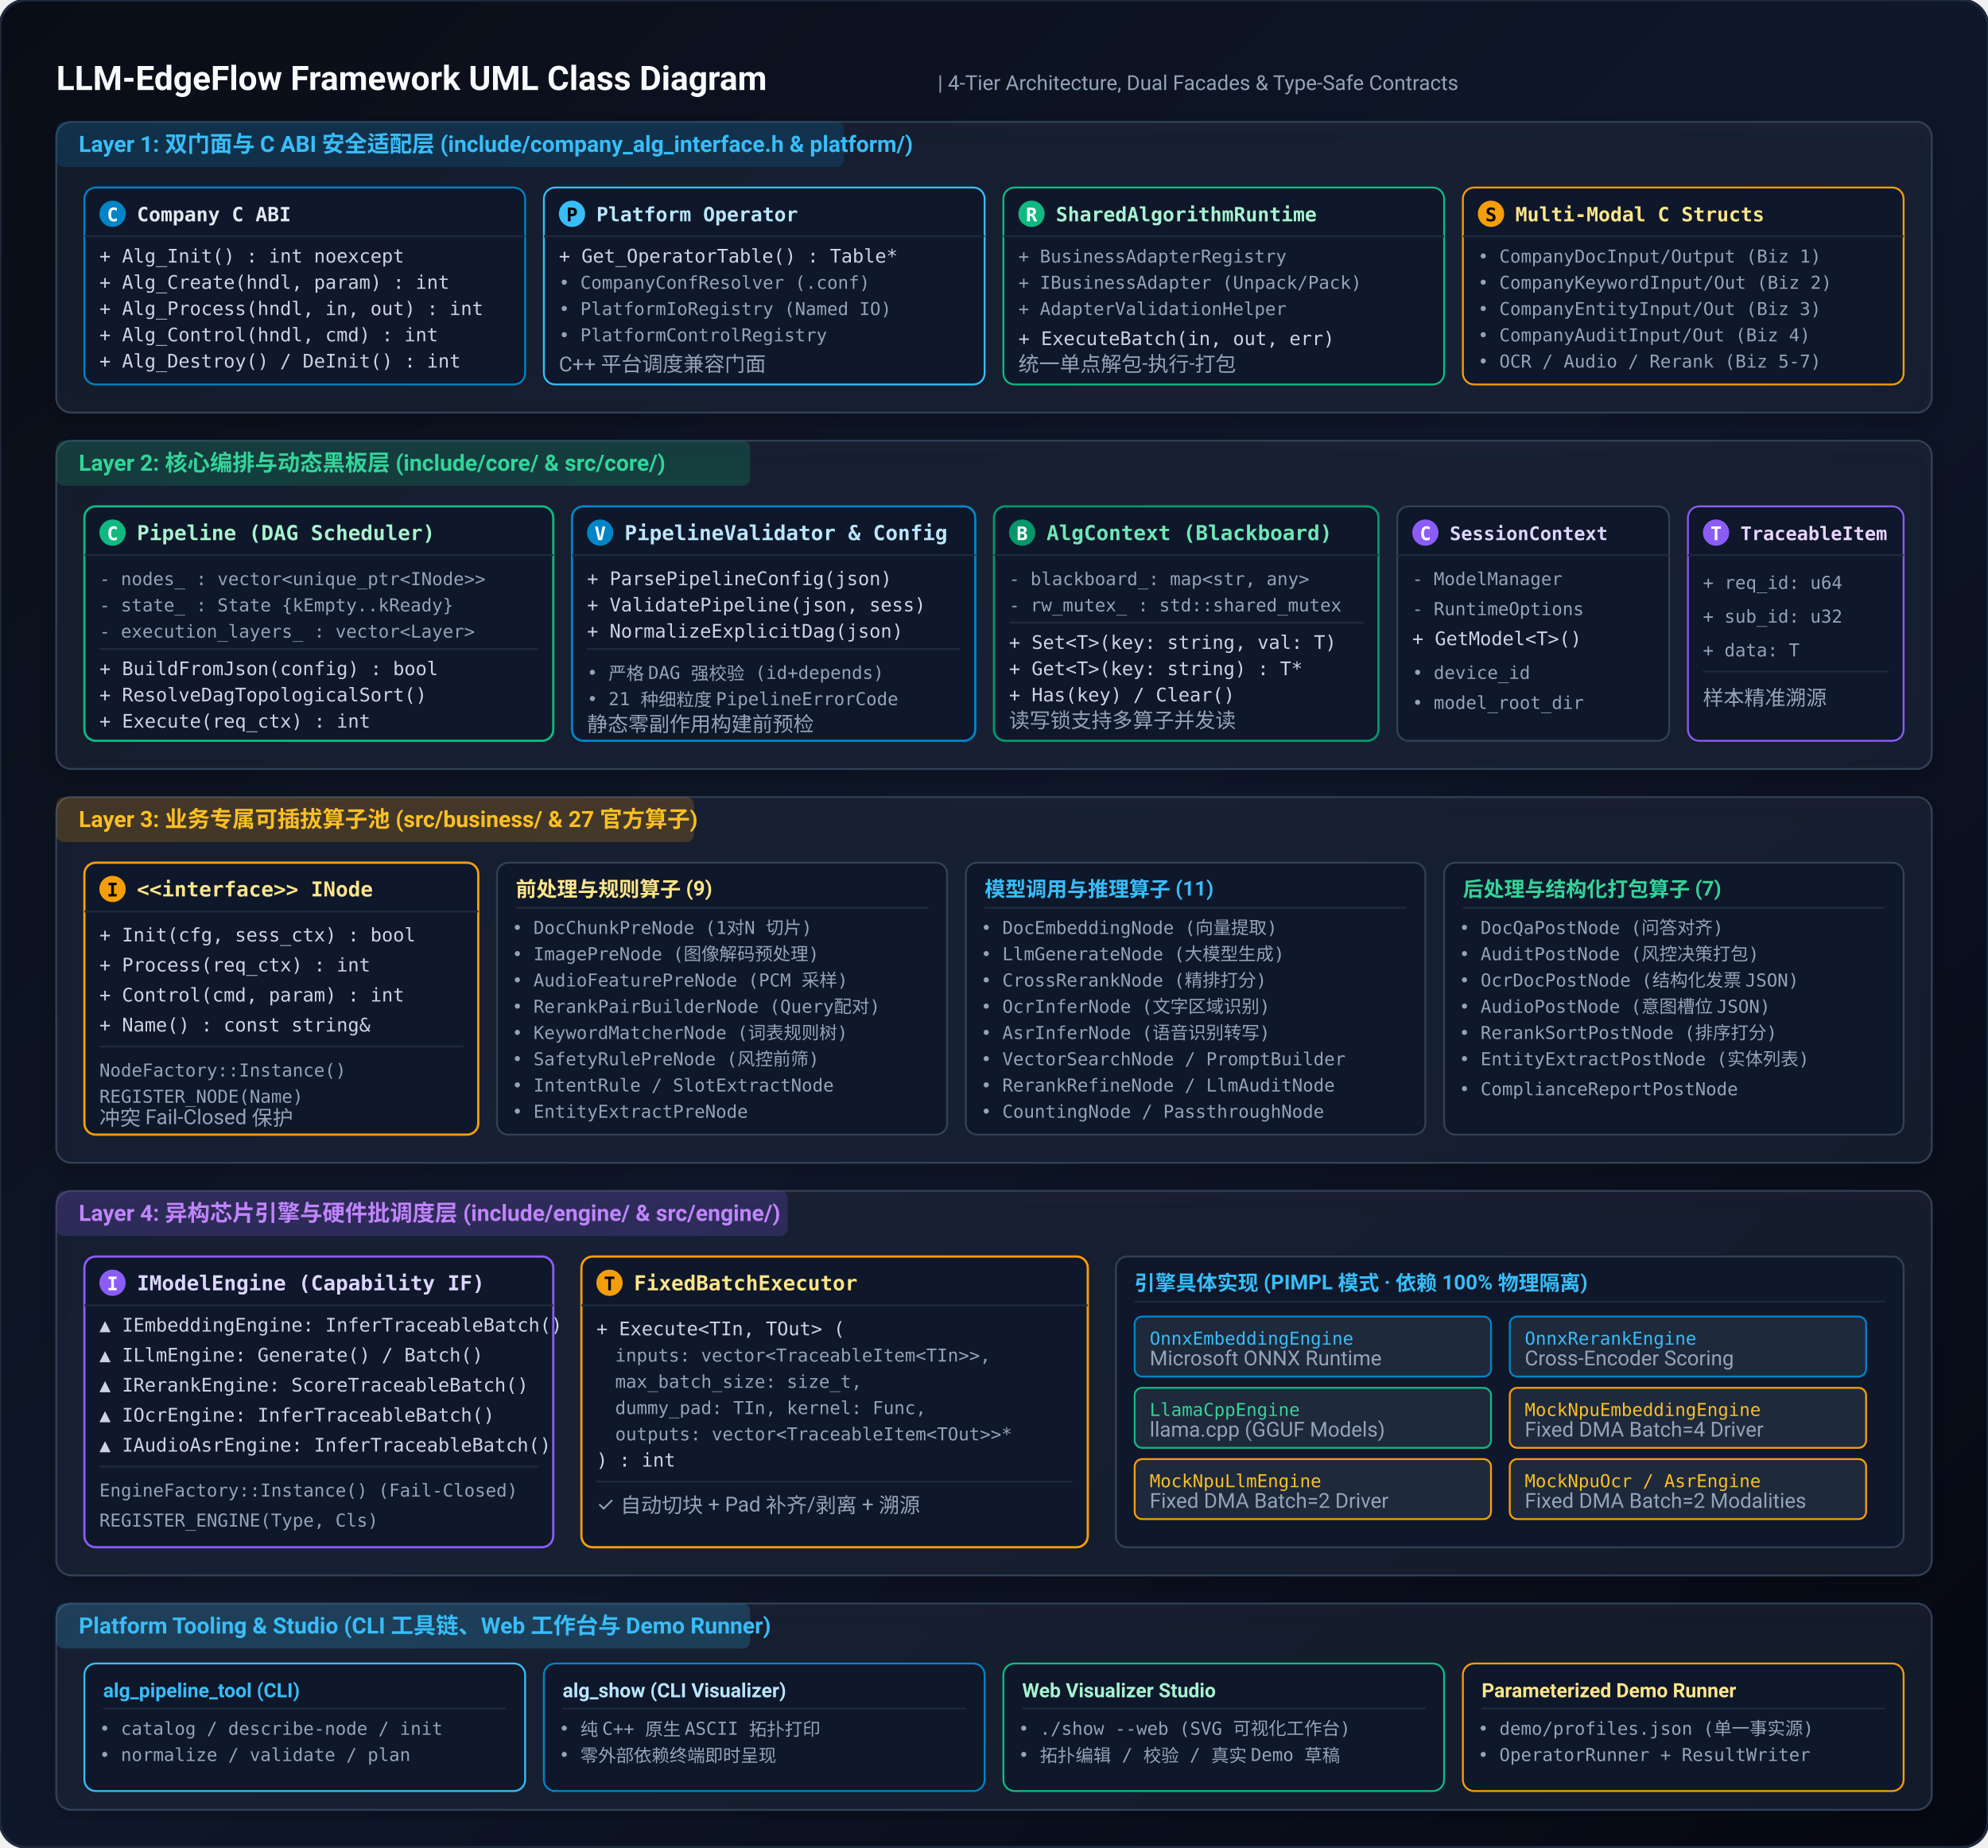
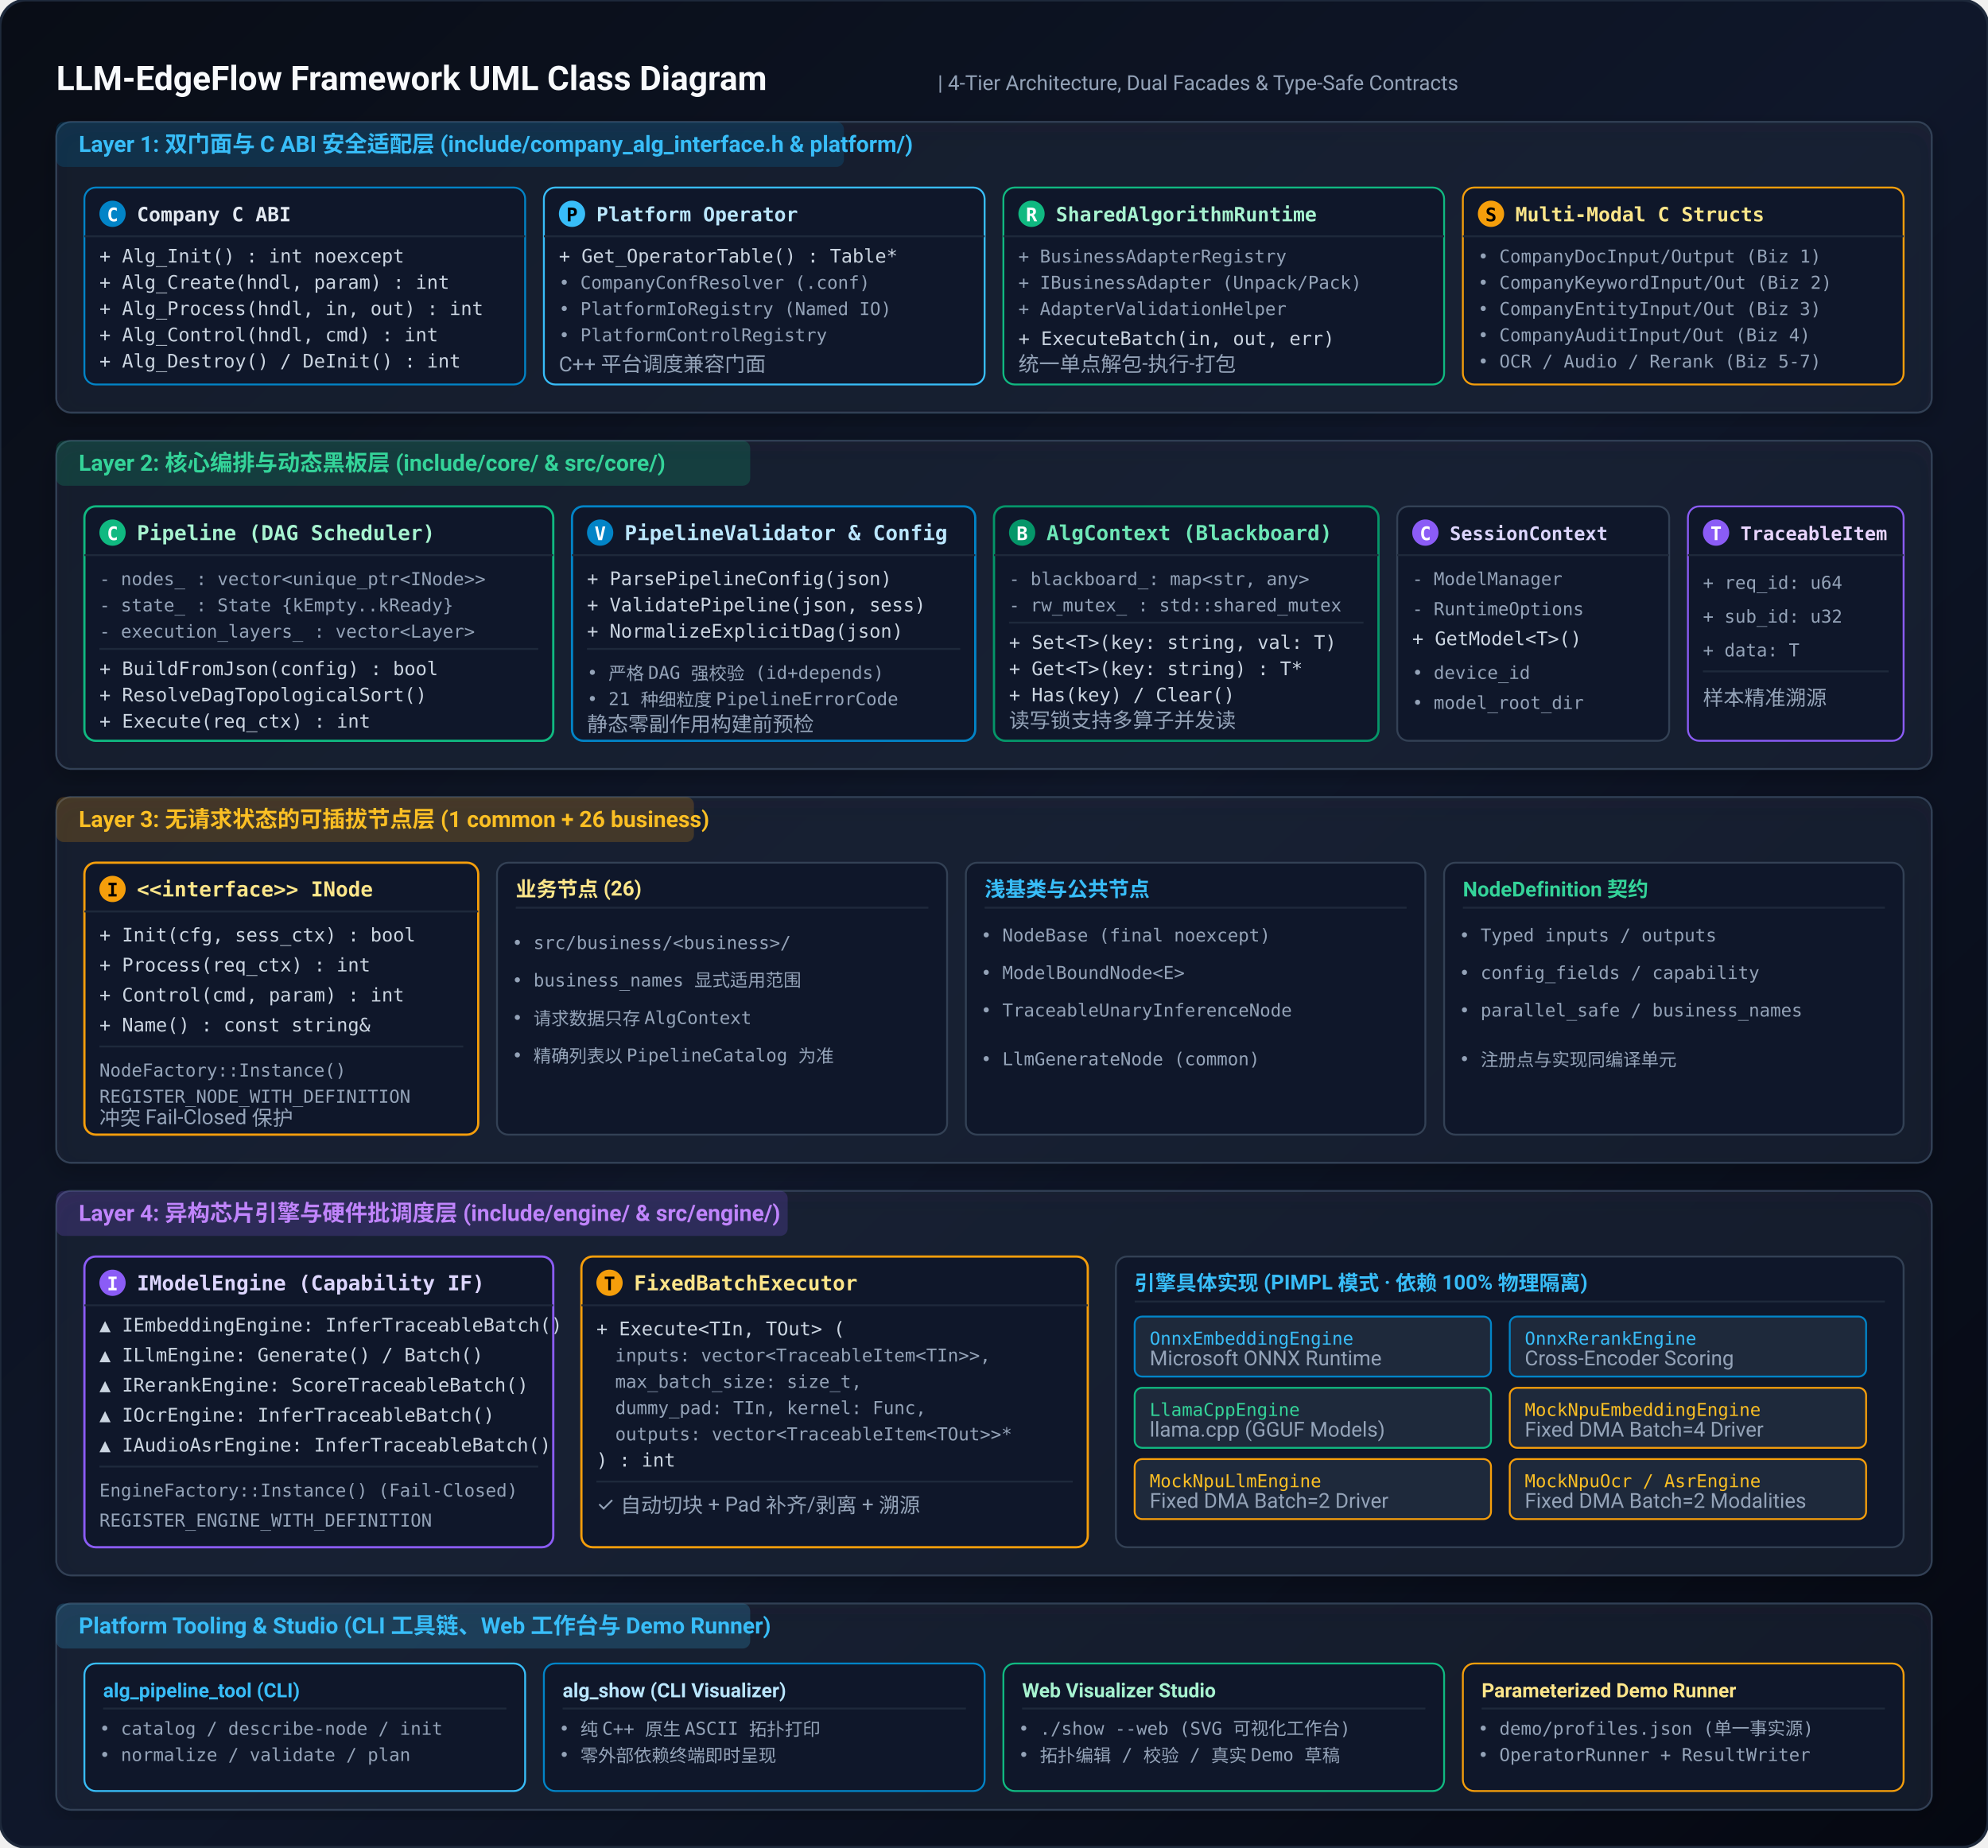
<svg xmlns="http://www.w3.org/2000/svg" viewBox="0 0 1060 985" width="100%" height="100%">
  <defs>
    <linearGradient id="puml-bg" x1="0%" y1="0%" x2="100%" y2="100%">
      <stop offset="0%" stop-color="#090D16" />
      <stop offset="50%" stop-color="#0F172A" />
      <stop offset="100%" stop-color="#050811" />
    </linearGradient>
    <linearGradient id="card-bg" x1="0%" y1="0%" x2="0%" y2="100%">
      <stop offset="0%" stop-color="#1E293B" stop-opacity="0.95" />
      <stop offset="100%" stop-color="#0F172A" stop-opacity="0.98" />
    </linearGradient>
    <filter id="puml-shadow" x="-5%" y="-5%" width="110%" height="110%">
      <feDropShadow dx="0" dy="4" stdDeviation="6" flood-color="#000" flood-opacity="0.4" />
    </filter>
    <style>
      .puml-title { font-family: -apple-system, BlinkMacSystemFont, 'Segoe UI', Roboto, sans-serif; font-weight: 700; }
      .puml-code { font-family: 'Fira Code', 'JetBrains Mono', Consolas, monospace; }
      .puml-text { font-family: -apple-system, BlinkMacSystemFont, 'Segoe UI', Roboto, sans-serif; font-size: 11px; fill: #94A3B8; }
      .puml-method { font-family: 'Fira Code', 'JetBrains Mono', Consolas, monospace; font-size: 10px; fill: #CBD5E1; }
      .puml-attr { font-family: 'Fira Code', 'JetBrains Mono', Consolas, monospace; font-size: 9.5px; fill: #94A3B8; }
      .tag-c { fill: #0284C7; font-weight: bold; }
      .tag-i { fill: #10B981; font-weight: bold; }
      .tag-s { fill: #F59E0B; font-weight: bold; }
      .tag-p { fill: #38BDF8; font-weight: bold; }
    </style>
  </defs>
  <rect width="1060" height="985" rx="14" fill="url(#puml-bg)" stroke="#1E293B" stroke-width="1.5" />
  <g transform="translate(30, 28)">
    <text x="0" y="20" class="puml-title" font-size="18" fill="#F8FAFC">LLM-EdgeFlow Framework UML Class Diagram</text>
    <text x="470" y="20" class="puml-text" font-size="12" fill="#64748B">|  4-Tier Architecture, Dual Facades &amp; Type-Safe Contracts</text>
  </g>
  <g transform="translate(30, 65)">
    <rect width="1000" height="155" rx="8" fill="#1E293B" fill-opacity="0.5" stroke="#334155" stroke-width="1" filter="url(#puml-shadow)" />
    <rect x="0" y="0" width="420" height="24" rx="4" fill="#0284C7" fill-opacity="0.2" />
    <text x="12" y="16" class="puml-title" font-size="12" fill="#38BDF8">Layer 1: 双门面与 C ABI 安全适配层 (include/company_alg_interface.h &amp; platform/)</text>
    <g transform="translate(15, 35)">
      <rect width="235" height="105" rx="6" fill="#0F172A" stroke="#0284C7" stroke-width="1" />
      <circle cx="15" cy="14" r="7" fill="#0284C7" />
      <text x="12" y="18" class="puml-code" font-size="10" fill="#FFF" font-weight="700">C</text>
      <text x="28" y="18" class="puml-code" font-size="10.5" font-weight="700" fill="#E2E8F0">Company C ABI</text>
      <line x1="0" y1="26" x2="235" y2="26" stroke="#1E293B" stroke-width="1" />
      <text x="8" y="40" class="puml-method">+ Alg_Init() : int noexcept</text>
      <text x="8" y="54" class="puml-method">+ Alg_Create(hndl, param) : int</text>
      <text x="8" y="68" class="puml-method">+ Alg_Process(hndl, in, out) : int</text>
      <text x="8" y="82" class="puml-method">+ Alg_Control(hndl, cmd) : int</text>
      <text x="8" y="96" class="puml-method">+ Alg_Destroy() / DeInit() : int</text>
    </g>
    <g transform="translate(260, 35)">
      <rect width="235" height="105" rx="6" fill="#0F172A" stroke="#38BDF8" stroke-width="1" />
      <circle cx="15" cy="14" r="7" fill="#38BDF8" />
      <text x="12" y="18" class="puml-code" font-size="10" fill="#000" font-weight="700">P</text>
      <text x="28" y="18" class="puml-code" font-size="10.5" font-weight="700" fill="#BAE6FD">Platform Operator</text>
      <line x1="0" y1="26" x2="235" y2="26" stroke="#1E293B" stroke-width="1" />
      <text x="8" y="40" class="puml-method">+ Get_OperatorTable() : Table*</text>
      <text x="8" y="54" class="puml-attr">• CompanyConfResolver (.conf)</text>
      <text x="8" y="68" class="puml-attr">• PlatformIoRegistry (Named IO)</text>
      <text x="8" y="82" class="puml-attr">• PlatformControlRegistry</text>
      <text x="8" y="98" class="puml-text" font-size="9" fill="#38BDF8">C++ 平台调度兼容门面</text>
    </g>
    <g transform="translate(505, 35)">
      <rect width="235" height="105" rx="6" fill="#0F172A" stroke="#10B981" stroke-width="1" />
      <circle cx="15" cy="14" r="7" fill="#10B981" />
      <text x="12" y="18" class="puml-code" font-size="10" fill="#FFF" font-weight="700">R</text>
      <text x="28" y="18" class="puml-code" font-size="10.5" font-weight="700" fill="#A7F3D0">SharedAlgorithmRuntime</text>
      <line x1="0" y1="26" x2="235" y2="26" stroke="#1E293B" stroke-width="1" />
      <text x="8" y="40" class="puml-attr">+ BusinessAdapterRegistry</text>
      <text x="8" y="54" class="puml-attr">+ IBusinessAdapter (Unpack/Pack)</text>
      <text x="8" y="68" class="puml-attr">+ AdapterValidationHelper</text>
      <text x="8" y="84" class="puml-method">+ ExecuteBatch(in, out, err)</text>
      <text x="8" y="98" class="puml-text" font-size="9" fill="#34D399">统一单点解包-执行-打包</text>
    </g>
    <g transform="translate(750, 35)">
      <rect width="235" height="105" rx="6" fill="#0F172A" stroke="#F59E0B" stroke-width="1" />
      <circle cx="15" cy="14" r="7" fill="#F59E0B" />
      <text x="12" y="18" class="puml-code" font-size="10" fill="#000" font-weight="700">S</text>
      <text x="28" y="18" class="puml-code" font-size="10.5" font-weight="700" fill="#FDE68A">Multi-Modal C Structs</text>
      <line x1="0" y1="26" x2="235" y2="26" stroke="#1E293B" stroke-width="1" />
      <text x="8" y="40" class="puml-attr">• CompanyDocInput/Output (Biz 1)</text>
      <text x="8" y="54" class="puml-attr">• CompanyKeywordInput/Out (Biz 2)</text>
      <text x="8" y="68" class="puml-attr">• CompanyEntityInput/Out (Biz 3)</text>
      <text x="8" y="82" class="puml-attr">• CompanyAuditInput/Out (Biz 4)</text>
      <text x="8" y="96" class="puml-attr">• OCR / Audio / Rerank (Biz 5-7)</text>
    </g>
  </g>
  <g transform="translate(30, 235)">
    <rect width="1000" height="175" rx="8" fill="#1E293B" fill-opacity="0.5" stroke="#334155" stroke-width="1" filter="url(#puml-shadow)" />
    <rect x="0" y="0" width="370" height="24" rx="4" fill="#10B981" fill-opacity="0.2" />
    <text x="12" y="16" class="puml-title" font-size="12" fill="#34D399">Layer 2: 核心编排与动态黑板层 (include/core/ &amp; src/core/)</text>
    <g transform="translate(15, 35)">
      <rect width="250" height="125" rx="6" fill="#0F172A" stroke="#10B981" stroke-width="1.2" />
      <circle cx="15" cy="14" r="7" fill="#10B981" />
      <text x="12" y="18" class="puml-code" font-size="10" fill="#FFF" font-weight="700">C</text>
      <text x="28" y="18" class="puml-code" font-size="11" font-weight="700" fill="#A7F3D0">Pipeline (DAG Scheduler)</text>
      <line x1="0" y1="26" x2="250" y2="26" stroke="#1E293B" stroke-width="1" />
      <text x="8" y="42" class="puml-attr">- nodes_ : vector&lt;unique_ptr&lt;INode&gt;&gt;</text>
      <text x="8" y="56" class="puml-attr">- state_ : State {kEmpty..kReady}</text>
      <text x="8" y="70" class="puml-attr">- execution_layers_ : vector&lt;Layer&gt;</text>
      <line x1="8" y1="76" x2="242" y2="76" stroke="#1E293B" stroke-width="1" />
      <text x="8" y="90" class="puml-method">+ BuildFromJson(config) : bool</text>
      <text x="8" y="104" class="puml-method">+ ResolveDagTopologicalSort()</text>
      <text x="8" y="118" class="puml-method">+ Execute(req_ctx) : int</text>
    </g>
    <g transform="translate(275, 35)">
      <rect width="215" height="125" rx="6" fill="#0F172A" stroke="#0284C7" stroke-width="1.2" />
      <circle cx="15" cy="14" r="7" fill="#0284C7" />
      <text x="12" y="18" class="puml-code" font-size="10" fill="#FFF" font-weight="700">V</text>
      <text x="28" y="18" class="puml-code" font-size="11" font-weight="700" fill="#BAE6FD">PipelineValidator &amp; Config</text>
      <line x1="0" y1="26" x2="215" y2="26" stroke="#1E293B" stroke-width="1" />
      <text x="8" y="42" class="puml-method">+ ParsePipelineConfig(json)</text>
      <text x="8" y="56" class="puml-method">+ ValidatePipeline(json, sess)</text>
      <text x="8" y="70" class="puml-method">+ NormalizeExplicitDag(json)</text>
      <line x1="8" y1="76" x2="207" y2="76" stroke="#1E293B" stroke-width="1" />
      <text x="8" y="92" class="puml-attr">• 严格 DAG 强校验 (id+depends)</text>
      <text x="8" y="106" class="puml-attr">• 21 种细粒度 PipelineErrorCode</text>
      <text x="8" y="120" class="puml-text" font-size="9" fill="#38BDF8">静态零副作用构建前预检</text>
    </g>
    <g transform="translate(500, 35)">
      <rect width="205" height="125" rx="6" fill="#0F172A" stroke="#059669" stroke-width="1.2" />
      <circle cx="15" cy="14" r="7" fill="#059669" />
      <text x="12" y="18" class="puml-code" font-size="10" fill="#FFF" font-weight="700">B</text>
      <text x="28" y="18" class="puml-code" font-size="11" font-weight="700" fill="#6EE7B7">AlgContext (Blackboard)</text>
      <line x1="0" y1="26" x2="205" y2="26" stroke="#1E293B" stroke-width="1" />
      <text x="8" y="42" class="puml-attr">- blackboard_: map&lt;str, any&gt;</text>
      <text x="8" y="56" class="puml-attr">- rw_mutex_ : std::shared_mutex</text>
      <line x1="8" y1="62" x2="197" y2="62" stroke="#1E293B" stroke-width="1" />
      <text x="8" y="76" class="puml-method">+ Set&lt;T&gt;(key: string, val: T)</text>
      <text x="8" y="90" class="puml-method">+ Get&lt;T&gt;(key: string) : T*</text>
      <text x="8" y="104" class="puml-method">+ Has(key) / Clear()</text>
      <text x="8" y="118" class="puml-text" font-size="9" fill="#10B981">读写锁支持多算子并发读</text>
    </g>
    <g transform="translate(715, 35)">
      <rect width="145" height="125" rx="6" fill="#0F172A" stroke="#334155" stroke-width="1" />
      <circle cx="15" cy="14" r="7" fill="#8B5CF6" />
      <text x="12" y="18" class="puml-code" font-size="10" fill="#FFF" font-weight="700">C</text>
      <text x="28" y="18" class="puml-code" font-size="10" font-weight="700" fill="#DDD6FE">SessionContext</text>
      <line x1="0" y1="26" x2="145" y2="26" stroke="#1E293B" stroke-width="1" />
      <text x="8" y="42" class="puml-attr">- ModelManager</text>
      <text x="8" y="58" class="puml-attr">- RuntimeOptions</text>
      <text x="8" y="74" class="puml-method">+ GetModel&lt;T&gt;()</text>
      <text x="8" y="92" class="puml-attr">• device_id</text>
      <text x="8" y="108" class="puml-attr">• model_root_dir</text>
    </g>
    <g transform="translate(870, 35)">
      <rect width="115" height="125" rx="6" fill="#0F172A" stroke="#8B5CF6" stroke-width="1" />
      <circle cx="15" cy="14" r="7" fill="#8B5CF6" />
      <text x="12" y="18" class="puml-code" font-size="10" fill="#FFF" font-weight="700">T</text>
      <text x="28" y="18" class="puml-code" font-size="10" font-weight="700" fill="#E9D5FF">TraceableItem</text>
      <line x1="0" y1="26" x2="115" y2="26" stroke="#1E293B" stroke-width="1" />
      <text x="8" y="44" class="puml-attr">+ req_id: u64</text>
      <text x="8" y="62" class="puml-attr">+ sub_id: u32</text>
      <text x="8" y="80" class="puml-attr">+ data: T</text>
      <line x1="8" y1="88" x2="107" y2="88" stroke="#1E293B" stroke-width="1" />
      <text x="8" y="106" class="puml-text" font-size="9" fill="#C084FC">样本精准溯源</text>
    </g>
  </g>
  <g transform="translate(30, 425)">
    <rect width="1000" height="195" rx="8" fill="#1E293B" fill-opacity="0.5" stroke="#334155" stroke-width="1" filter="url(#puml-shadow)" />
    <rect x="0" y="0" width="340" height="24" rx="4" fill="#F59E0B" fill-opacity="0.2" />
-     <text x="12" y="16" class="puml-title" font-size="12" fill="#FBBF24">Layer 3: 业务专属可插拔算子池 (src/business/ &amp; 27 官方算子)</text>
+     <text x="12" y="16" class="puml-title" font-size="12" fill="#FBBF24">Layer 3: 无请求状态的可插拔节点层 (1 common + 26 business)</text>
    <g transform="translate(15, 35)">
      <rect width="210" height="145" rx="6" fill="#0F172A" stroke="#F59E0B" stroke-width="1.2" />
      <circle cx="15" cy="14" r="7" fill="#F59E0B" />
      <text x="12" y="18" class="puml-code" font-size="10" fill="#000" font-weight="700">I</text>
      <text x="28" y="18" class="puml-code" font-size="11" font-weight="700" fill="#FDE68A">&lt;&lt;interface&gt;&gt; INode</text>
      <line x1="0" y1="26" x2="210" y2="26" stroke="#1E293B" stroke-width="1" />
      <text x="8" y="42" class="puml-method">+ Init(cfg, sess_ctx) : bool</text>
      <text x="8" y="58" class="puml-method">+ Process(req_ctx) : int</text>
      <text x="8" y="74" class="puml-method">+ Control(cmd, param) : int</text>
      <text x="8" y="90" class="puml-method">+ Name() : const string&amp;</text>
      <line x1="8" y1="98" x2="202" y2="98" stroke="#1E293B" stroke-width="1" />
      <text x="8" y="114" class="puml-attr" fill="#F59E0B">NodeFactory::Instance()</text>
-       <text x="8" y="128" class="puml-attr" fill="#94A3B8">REGISTER_NODE(Name)</text>
+       <text x="8" y="128" class="puml-attr" fill="#94A3B8">REGISTER_NODE_WITH_DEFINITION</text>
      <text x="8" y="140" class="puml-text" font-size="8.5" fill="#34D399">冲突 Fail-Closed 保护</text>
    </g>
    <g transform="translate(235, 35)">
      <rect width="240" height="145" rx="6" fill="#0F172A" stroke="#334155" stroke-width="1" />
-       <text x="10" y="18" class="puml-title" font-size="11" fill="#FDE68A">前处理与规则算子 (9)</text>
+       <text x="10" y="18" class="puml-title" font-size="11" fill="#FDE68A">业务节点 (26)</text>
      <line x1="10" y1="24" x2="230" y2="24" stroke="#1E293B" stroke-width="1" />
-       <text x="8" y="38" class="puml-attr">• DocChunkPreNode (1对N 切片)</text>
-       <text x="8" y="52" class="puml-attr">• ImagePreNode (图像解码预处理)</text>
-       <text x="8" y="66" class="puml-attr">• AudioFeaturePreNode (PCM 采样)</text>
-       <text x="8" y="80" class="puml-attr">• RerankPairBuilderNode (Query配对)</text>
-       <text x="8" y="94" class="puml-attr">• KeywordMatcherNode (词表规则树)</text>
-       <text x="8" y="108" class="puml-attr">• SafetyRulePreNode (风控前筛)</text>
-       <text x="8" y="122" class="puml-attr">• IntentRule / SlotExtractNode</text>
-       <text x="8" y="136" class="puml-attr">• EntityExtractPreNode</text>
+       <text x="8" y="46" class="puml-attr">• src/business/&lt;business&gt;/</text>
+       <text x="8" y="66" class="puml-attr">• business_names 显式适用范围</text>
+       <text x="8" y="86" class="puml-attr">• 请求数据只存 AlgContext</text>
+       <text x="8" y="106" class="puml-attr">• 精确列表以 PipelineCatalog 为准</text>
    </g>
    <g transform="translate(485, 35)">
      <rect width="245" height="145" rx="6" fill="#0F172A" stroke="#334155" stroke-width="1" />
-       <text x="10" y="18" class="puml-title" font-size="11" fill="#38BDF8">模型调用与推理算子 (11)</text>
+       <text x="10" y="18" class="puml-title" font-size="11" fill="#38BDF8">浅基类与公共节点</text>
      <line x1="10" y1="24" x2="235" y2="24" stroke="#1E293B" stroke-width="1" />
-       <text x="8" y="38" class="puml-attr">• DocEmbeddingNode (向量提取)</text>
-       <text x="8" y="52" class="puml-attr">• LlmGenerateNode (大模型生成)</text>
-       <text x="8" y="66" class="puml-attr">• CrossRerankNode (精排打分)</text>
-       <text x="8" y="80" class="puml-attr">• OcrInferNode (文字区域识别)</text>
-       <text x="8" y="94" class="puml-attr">• AsrInferNode (语音识别转写)</text>
-       <text x="8" y="108" class="puml-attr">• VectorSearchNode / PromptBuilder</text>
-       <text x="8" y="122" class="puml-attr">• RerankRefineNode / LlmAuditNode</text>
-       <text x="8" y="136" class="puml-attr">• CountingNode / PassthroughNode</text>
+       <text x="8" y="42" class="puml-attr">• NodeBase (final noexcept)</text>
+       <text x="8" y="62" class="puml-attr">• ModelBoundNode&lt;E&gt;</text>
+       <text x="8" y="82" class="puml-attr">• TraceableUnaryInferenceNode</text>
+       <text x="8" y="108" class="puml-attr">• LlmGenerateNode (common)</text>
    </g>
    <g transform="translate(740, 35)">
      <rect width="245" height="145" rx="6" fill="#0F172A" stroke="#334155" stroke-width="1" />
-       <text x="10" y="18" class="puml-title" font-size="11" fill="#34D399">后处理与结构化打包算子 (7)</text>
+       <text x="10" y="18" class="puml-title" font-size="11" fill="#34D399">NodeDefinition 契约</text>
      <line x1="10" y1="24" x2="235" y2="24" stroke="#1E293B" stroke-width="1" />
-       <text x="8" y="38" class="puml-attr">• DocQaPostNode (问答对齐)</text>
-       <text x="8" y="52" class="puml-attr">• AuditPostNode (风控决策打包)</text>
-       <text x="8" y="66" class="puml-attr">• OcrDocPostNode (结构化发票 JSON)</text>
-       <text x="8" y="80" class="puml-attr">• AudioPostNode (意图槽位 JSON)</text>
-       <text x="8" y="94" class="puml-attr">• RerankSortPostNode (排序打分)</text>
-       <text x="8" y="108" class="puml-attr">• EntityExtractPostNode (实体列表)</text>
-       <text x="8" y="124" class="puml-attr">• ComplianceReportPostNode</text>
+       <text x="8" y="42" class="puml-attr">• Typed inputs / outputs</text>
+       <text x="8" y="62" class="puml-attr">• config_fields / capability</text>
+       <text x="8" y="82" class="puml-attr">• parallel_safe / business_names</text>
+       <text x="8" y="108" class="puml-attr">• 注册点与实现同编译单元</text>
    </g>
  </g>
  <g transform="translate(30, 635)">
    <rect width="1000" height="205" rx="8" fill="#1E293B" fill-opacity="0.5" stroke="#334155" stroke-width="1" filter="url(#puml-shadow)" />
    <rect x="0" y="0" width="390" height="24" rx="4" fill="#8B5CF6" fill-opacity="0.2" />
    <text x="12" y="16" class="puml-title" font-size="12" fill="#C084FC">Layer 4: 异构芯片引擎与硬件批调度层 (include/engine/ &amp; src/engine/)</text>
    <g transform="translate(15, 35)">
      <rect width="250" height="155" rx="6" fill="#0F172A" stroke="#8B5CF6" stroke-width="1.2" />
      <circle cx="15" cy="14" r="7" fill="#8B5CF6" />
      <text x="12" y="18" class="puml-code" font-size="10" fill="#FFF" font-weight="700">I</text>
      <text x="28" y="18" class="puml-code" font-size="11" font-weight="700" fill="#DDD6FE">IModelEngine (Capability IF)</text>
      <line x1="0" y1="26" x2="250" y2="26" stroke="#1E293B" stroke-width="1" />
      <text x="8" y="40" class="puml-method">▲ IEmbeddingEngine: InferTraceableBatch()</text>
      <text x="8" y="56" class="puml-method">▲ ILlmEngine: Generate() / Batch()</text>
      <text x="8" y="72" class="puml-method">▲ IRerankEngine: ScoreTraceableBatch()</text>
      <text x="8" y="88" class="puml-method">▲ IOcrEngine: InferTraceableBatch()</text>
      <text x="8" y="104" class="puml-method">▲ IAudioAsrEngine: InferTraceableBatch()</text>
      <line x1="8" y1="112" x2="242" y2="112" stroke="#1E293B" stroke-width="1" />
      <text x="8" y="128" class="puml-attr" fill="#A78BFA">EngineFactory::Instance() (Fail-Closed)</text>
-       <text x="8" y="144" class="puml-attr" fill="#94A3B8">REGISTER_ENGINE(Type, Cls)</text>
+       <text x="8" y="144" class="puml-attr" fill="#94A3B8">REGISTER_ENGINE_WITH_DEFINITION</text>
    </g>
    <g transform="translate(280, 35)">
      <rect width="270" height="155" rx="6" fill="#0F172A" stroke="#F59E0B" stroke-width="1.2" />
      <circle cx="15" cy="14" r="7" fill="#F59E0B" />
      <text x="12" y="18" class="puml-code" font-size="10" fill="#000" font-weight="700">T</text>
      <text x="28" y="18" class="puml-code" font-size="11" font-weight="700" fill="#FDE68A">FixedBatchExecutor</text>
      <line x1="0" y1="26" x2="270" y2="26" stroke="#1E293B" stroke-width="1" />
      <text x="8" y="42" class="puml-method">+ Execute&lt;TIn, TOut&gt; (</text>
      <text x="18" y="56" class="puml-attr">inputs: vector&lt;TraceableItem&lt;TIn&gt;&gt;,</text>
      <text x="18" y="70" class="puml-attr">max_batch_size: size_t,</text>
      <text x="18" y="84" class="puml-attr">dummy_pad: TIn, kernel: Func,</text>
      <text x="18" y="98" class="puml-attr">outputs: vector&lt;TraceableItem&lt;TOut&gt;&gt;*</text>
      <text x="8" y="112" class="puml-method">) : int</text>
      <line x1="8" y1="120" x2="262" y2="120" stroke="#1E293B" stroke-width="1" />
      <text x="8" y="136" class="puml-text" fill="#34D399">✓ 自动切块 + Pad 补齐/剥离 + 溯源</text>
    </g>
    <g transform="translate(565, 35)">
      <rect width="420" height="155" rx="6" fill="#0F172A" stroke="#334155" stroke-width="1" />
      <text x="10" y="18" class="puml-title" font-size="11" fill="#38BDF8">引擎具体实现 (PIMPL 模式 · 依赖 100% 物理隔离)</text>
      <line x1="10" y1="24" x2="410" y2="24" stroke="#1E293B" stroke-width="1" />
      <g transform="translate(10, 32)">
        <rect width="190" height="32" rx="4" fill="#1E293B" stroke="#0284C7" stroke-width="1" />
        <text x="8" y="15" class="puml-code" font-size="9.5" fill="#38BDF8">OnnxEmbeddingEngine</text>
        <text x="8" y="26" class="puml-text" font-size="8.5">Microsoft ONNX Runtime</text>
      </g>
      <g transform="translate(210, 32)">
        <rect width="190" height="32" rx="4" fill="#1E293B" stroke="#0284C7" stroke-width="1" />
        <text x="8" y="15" class="puml-code" font-size="9.5" fill="#38BDF8">OnnxRerankEngine</text>
        <text x="8" y="26" class="puml-text" font-size="8.5">Cross-Encoder Scoring</text>
      </g>
      <g transform="translate(10, 70)">
        <rect width="190" height="32" rx="4" fill="#1E293B" stroke="#10B981" stroke-width="1" />
        <text x="8" y="15" class="puml-code" font-size="9.5" fill="#34D399">LlamaCppEngine</text>
        <text x="8" y="26" class="puml-text" font-size="8.5">llama.cpp (GGUF Models)</text>
      </g>
      <g transform="translate(210, 70)">
        <rect width="190" height="32" rx="4" fill="#1E293B" stroke="#F59E0B" stroke-width="1" />
        <text x="8" y="15" class="puml-code" font-size="9.5" fill="#FBBF24">MockNpuEmbeddingEngine</text>
        <text x="8" y="26" class="puml-text" font-size="8.5">Fixed DMA Batch=4 Driver</text>
      </g>
      <g transform="translate(10, 108)">
        <rect width="190" height="32" rx="4" fill="#1E293B" stroke="#F59E0B" stroke-width="1" />
        <text x="8" y="15" class="puml-code" font-size="9.5" fill="#FBBF24">MockNpuLlmEngine</text>
        <text x="8" y="26" class="puml-text" font-size="8.5">Fixed DMA Batch=2 Driver</text>
      </g>
      <g transform="translate(210, 108)">
        <rect width="190" height="32" rx="4" fill="#1E293B" stroke="#F59E0B" stroke-width="1" />
        <text x="8" y="15" class="puml-code" font-size="9.5" fill="#FBBF24">MockNpuOcr / AsrEngine</text>
        <text x="8" y="26" class="puml-text" font-size="8.5">Fixed DMA Batch=2 Modalities</text>
      </g>
    </g>
  </g>
  <g transform="translate(30, 855)">
    <rect width="1000" height="110" rx="8" fill="#1E293B" fill-opacity="0.5" stroke="#334155" stroke-width="1" filter="url(#puml-shadow)" />
    <rect x="0" y="0" width="370" height="24" rx="4" fill="#38BDF8" fill-opacity="0.2" />
    <text x="12" y="16" class="puml-title" font-size="12" fill="#38BDF8">Platform Tooling &amp; Studio (CLI 工具链、Web 工作台与 Demo Runner)</text>
    <g transform="translate(15, 32)">
      <rect width="235" height="68" rx="6" fill="#0F172A" stroke="#38BDF8" stroke-width="1" />
      <text x="10" y="18" class="puml-title" font-size="10.5" fill="#38BDF8">alg_pipeline_tool (CLI)</text>
      <line x1="10" y1="24" x2="225" y2="24" stroke="#1E293B" stroke-width="1" />
      <text x="8" y="38" class="puml-attr">• catalog / describe-node / init</text>
      <text x="8" y="52" class="puml-attr">• normalize / validate / plan</text>
    </g>
    <g transform="translate(260, 32)">
      <rect width="235" height="68" rx="6" fill="#0F172A" stroke="#0284C7" stroke-width="1" />
      <text x="10" y="18" class="puml-title" font-size="10.5" fill="#BAE6FD">alg_show (CLI Visualizer)</text>
      <line x1="10" y1="24" x2="225" y2="24" stroke="#1E293B" stroke-width="1" />
      <text x="8" y="38" class="puml-attr">• 纯 C++ 原生 ASCII 拓扑打印</text>
      <text x="8" y="52" class="puml-attr">• 零外部依赖终端即时呈现</text>
    </g>
    <g transform="translate(505, 32)">
      <rect width="235" height="68" rx="6" fill="#0F172A" stroke="#10B981" stroke-width="1" />
      <text x="10" y="18" class="puml-title" font-size="10.5" fill="#A7F3D0">Web Visualizer Studio</text>
      <line x1="10" y1="24" x2="225" y2="24" stroke="#1E293B" stroke-width="1" />
      <text x="8" y="38" class="puml-attr">• ./show --web (SVG 可视化工作台)</text>
      <text x="8" y="52" class="puml-attr">• 拓扑编辑 / 校验 / 真实 Demo 草稿</text>
    </g>
    <g transform="translate(750, 32)">
      <rect width="235" height="68" rx="6" fill="#0F172A" stroke="#F59E0B" stroke-width="1" />
      <text x="10" y="18" class="puml-title" font-size="10.5" fill="#FDE68A">Parameterized Demo Runner</text>
      <line x1="10" y1="24" x2="225" y2="24" stroke="#1E293B" stroke-width="1" />
      <text x="8" y="38" class="puml-attr">• demo/profiles.json (单一事实源)</text>
      <text x="8" y="52" class="puml-attr">• OperatorRunner + ResultWriter</text>
    </g>
  </g>
</svg>
